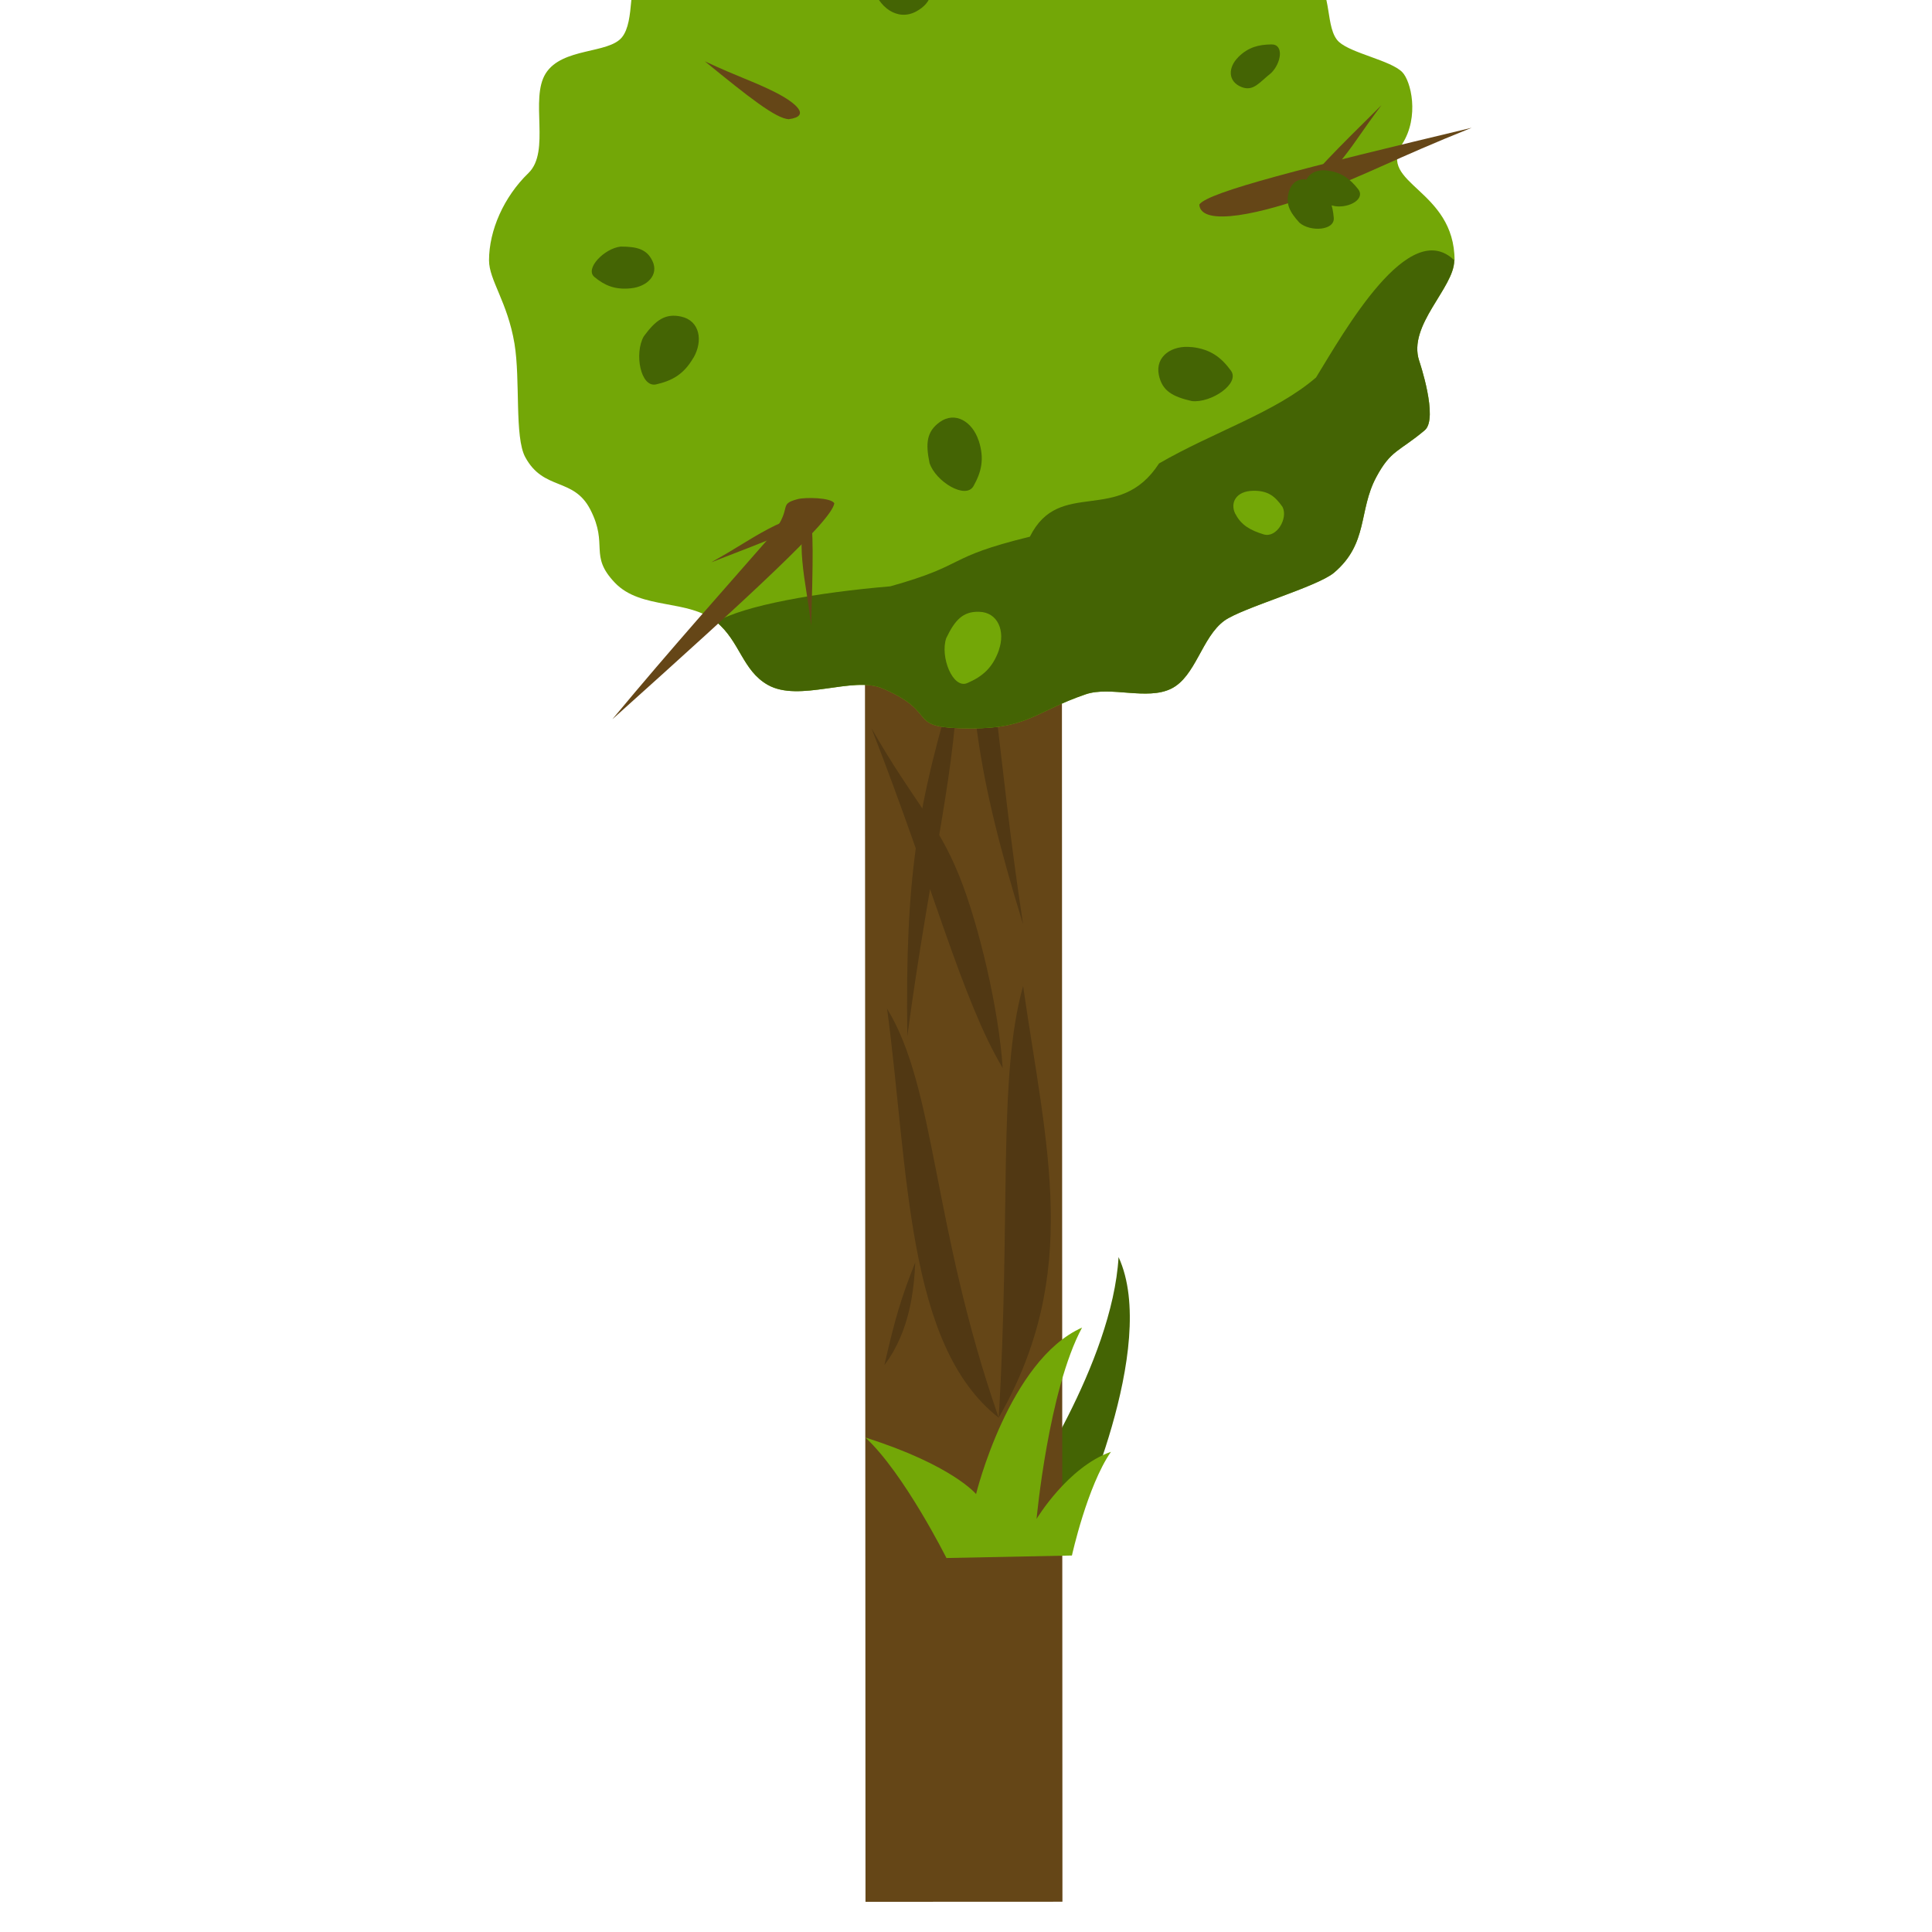
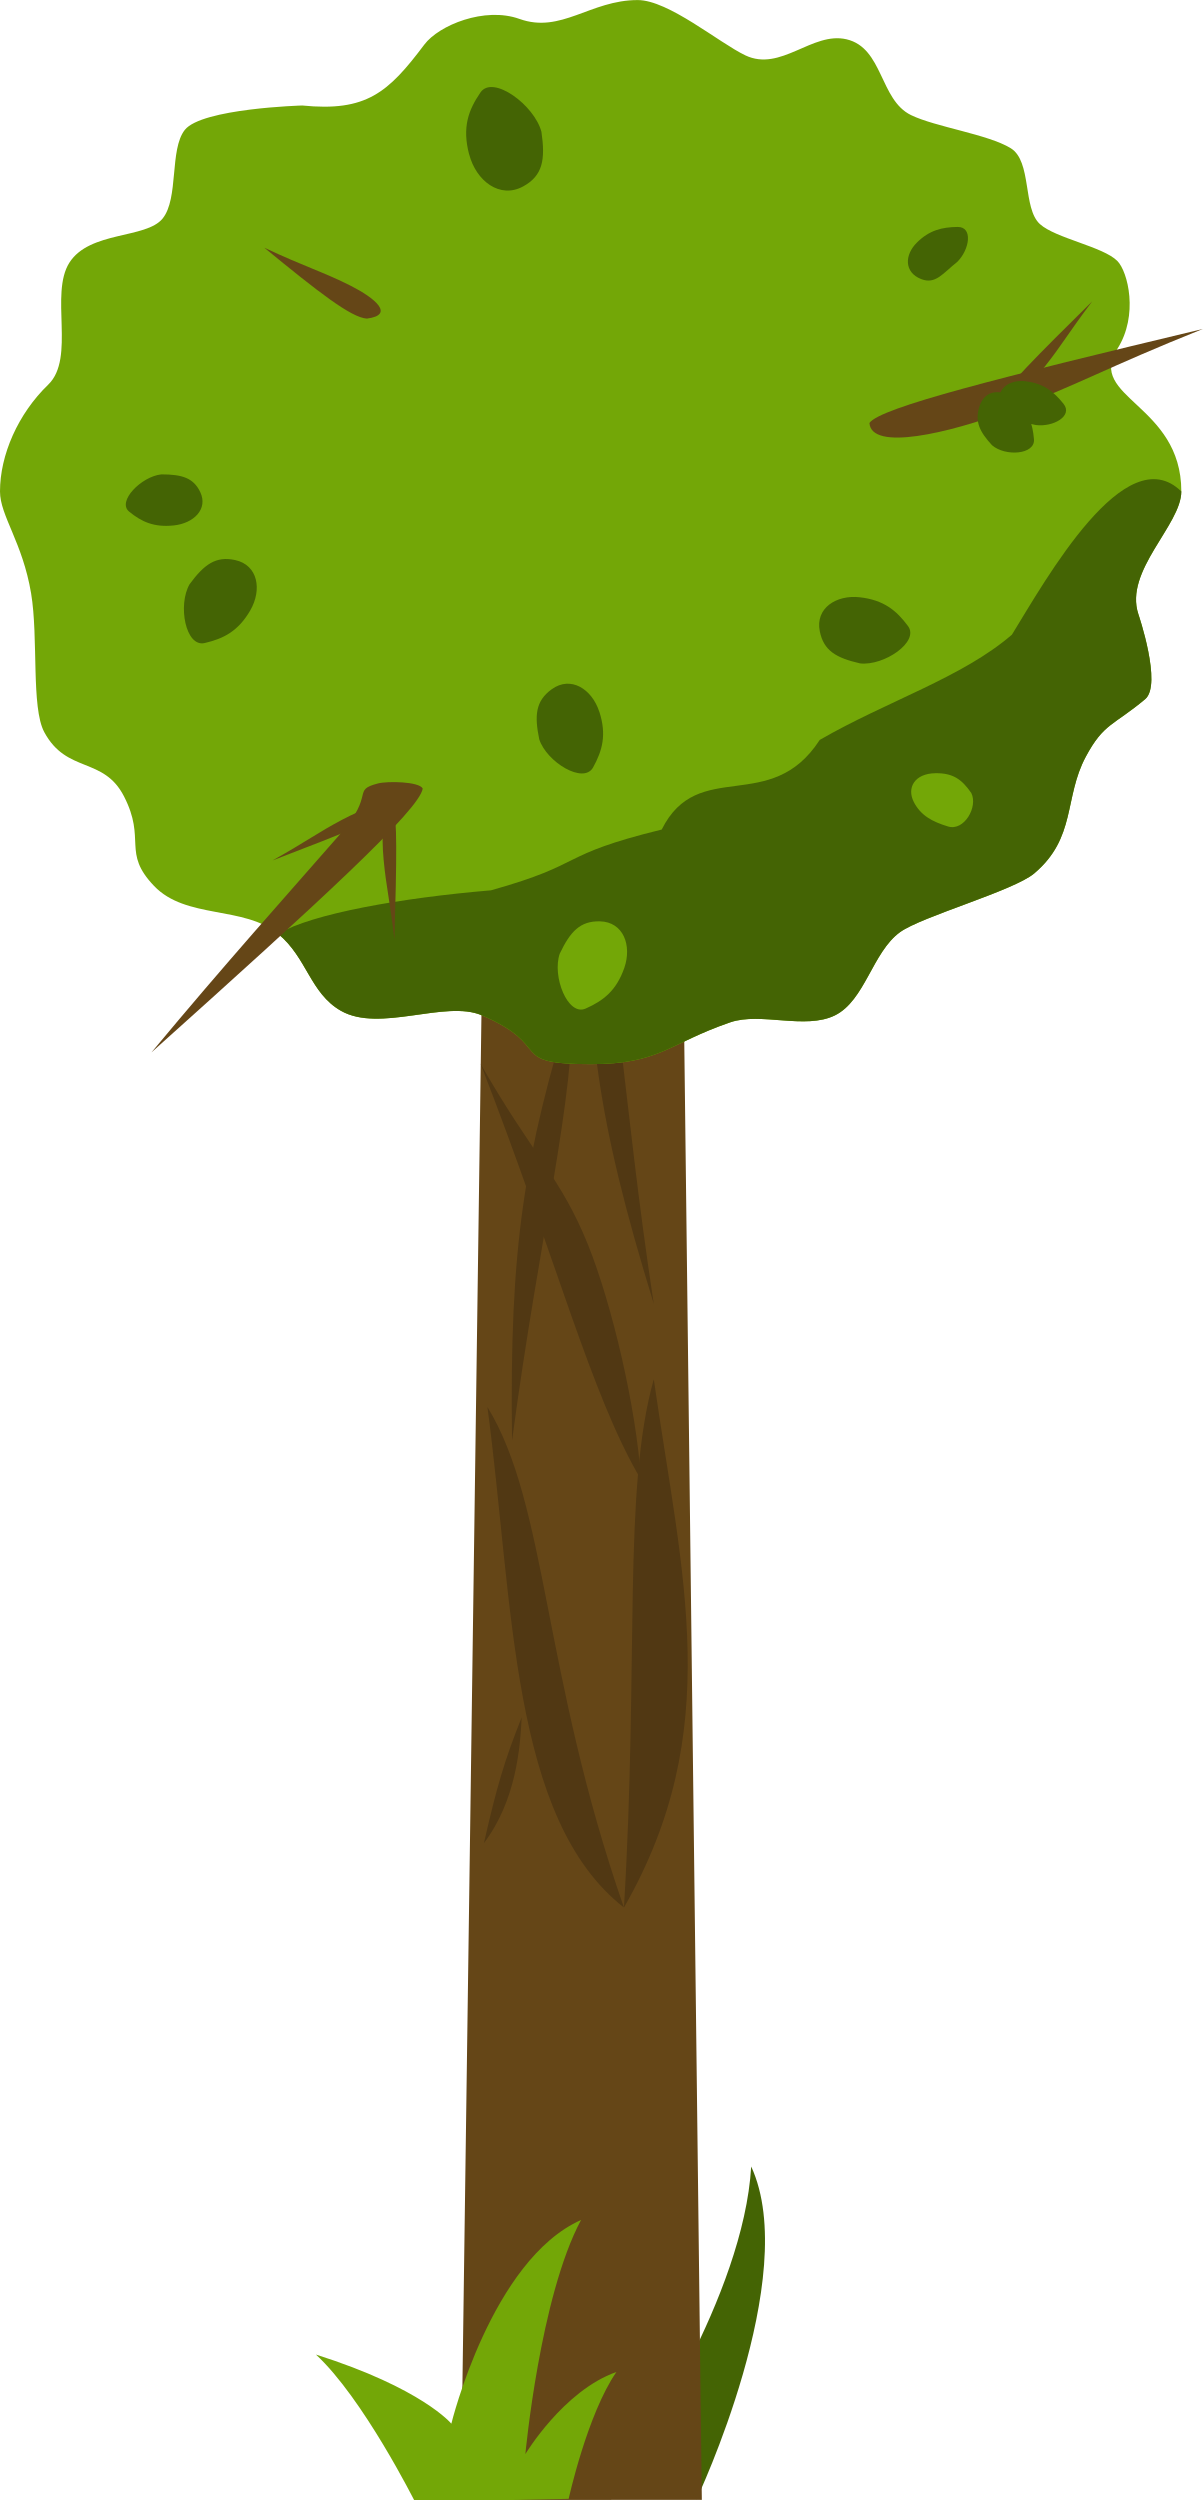
- <svg xmlns="http://www.w3.org/2000/svg" width="70" height="70" viewBox="0 0 18.521 18.521" version="1.1" id="svg2779">
+ <svg xmlns="http://www.w3.org/2000/svg" width="93.378" height="194.107" viewBox="0 0 24.706 51.358" version="1.1" id="svg2779">
  <defs id="defs2773" />
-   <g id="layer1" transform="translate(0,-278.4792)">
-     <path style="fill:#446404;fill-opacity:1;fill-rule:evenodd;stroke:none;stroke-width:0.126px;stroke-linecap:butt;stroke-linejoin:miter;stroke-opacity:1" d="m 9.801,292.807 c 0,0 0.863,-1.257 0.922,-2.277 0.397,0.861 -0.428,2.607 -0.428,2.607 z" id="path1430" />
-     <path id="path1303-6" d="m 8.292,284.765 0.943,-1.818 0.945,1.817 0.005,11.946 -1.888,7.9e-4 z" style="fill:#654617;fill-opacity:1;stroke-width:0.342" />
-     <path id="path1349-5" d="m 9.574,292.07 c -0.888,-0.694 -0.863,-2.367 -1.07,-3.921 0.47,0.766 0.43,2.084 1.07,3.921 z" style="fill:#513813;fill-opacity:1;fill-rule:evenodd;stroke:none;stroke-width:0.572px;stroke-linecap:butt;stroke-linejoin:miter;stroke-opacity:1" />
-     <path style="fill:#513813;fill-opacity:1;fill-rule:evenodd;stroke:none;stroke-width:0.572px;stroke-linecap:butt;stroke-linejoin:miter;stroke-opacity:1" d="m 9.574,292.07 c 0.795,-1.388 0.457,-2.586 0.234,-4.138 -0.245,0.865 -0.117,2.197 -0.234,4.138 z" id="path1351-3" />
-     <path id="path1347-4" d="m 8.698,288.413 c -0.022,-1.54 0.098,-2.228 0.471,-3.458 0.025,0.765 -0.254,1.834 -0.471,3.458 z" style="fill:#513813;fill-opacity:1;fill-rule:evenodd;stroke:none;stroke-width:0.425px;stroke-linecap:butt;stroke-linejoin:miter;stroke-opacity:1" />
-     <path style="fill:#513813;fill-opacity:1;fill-rule:evenodd;stroke:none;stroke-width:0.425px;stroke-linecap:butt;stroke-linejoin:miter;stroke-opacity:1" d="m 9.808,287.341 c -0.453,-1.472 -0.531,-2.166 -0.518,-3.452 0.239,0.727 0.27,1.832 0.518,3.452 z" id="path1345-7" />
-     <path style="fill:#73a707;fill-opacity:1;fill-rule:evenodd;stroke:none;stroke-width:0.093px;stroke-linecap:butt;stroke-linejoin:miter;stroke-opacity:1" d="m 9.073,293.415 c 0,0 -0.408,-0.815 -0.777,-1.155 0.833,0.264 1.061,0.542 1.061,0.542 0,0 0.314,-1.283 1.016,-1.596 -0.322,0.599 -0.436,1.834 -0.436,1.834 0,0 0.298,-0.497 0.713,-0.643 -0.228,0.33 -0.374,0.994 -0.374,0.994 z" id="path1432" />
-     <path style="fill:#513813;fill-opacity:1;fill-rule:evenodd;stroke:none;stroke-width:0.425px;stroke-linecap:butt;stroke-linejoin:miter;stroke-opacity:1" d="m 8.355,285.461 c 0.403,0.707 0.631,0.893 0.842,1.418 0.188,0.469 0.379,1.279 0.415,1.839 -0.391,-0.658 -0.662,-1.729 -1.257,-3.256 z" id="path1345-7-1" />
-     <path style="fill:#513813;fill-opacity:1;fill-rule:evenodd;stroke:none;stroke-width:0.155px;stroke-linecap:butt;stroke-linejoin:miter;stroke-opacity:1" d="m 8.478,291.566 c 0.1,-0.438 0.16,-0.645 0.296,-0.985 -0.011,0.237 -0.044,0.652 -0.296,0.985 z" id="path1345-7-3" />
-     <path style="opacity:1;fill:#73a707;fill-opacity:1;stroke:none;stroke-width:0.065;stroke-miterlimit:4;stroke-dasharray:none;stroke-opacity:1" d="m 13.941,280.976 c 0,0.262 -0.449,0.621 -0.336,0.962 0,0 0.188,0.552 0.053,0.666 -0.249,0.209 -0.324,0.187 -0.465,0.45 -0.172,0.322 -0.073,0.634 -0.404,0.915 -0.161,0.136 -0.88,0.337 -1.051,0.46 -0.217,0.157 -0.275,0.536 -0.51,0.652 -0.232,0.115 -0.582,-0.027 -0.82,0.054 -0.484,0.166 -0.551,0.327 -1.093,0.327 -0.666,0 -0.28,-0.137 -0.853,-0.383 -0.285,-0.123 -0.8,0.138 -1.103,-0.035 -0.242,-0.138 -0.266,-0.417 -0.492,-0.603 -0.27,-0.222 -0.721,-0.113 -0.972,-0.375 -0.253,-0.265 -0.059,-0.358 -0.236,-0.702 -0.161,-0.313 -0.448,-0.176 -0.624,-0.503 -0.104,-0.193 -0.045,-0.737 -0.103,-1.088 -0.067,-0.4 -0.244,-0.608 -0.244,-0.798 2e-7,-0.286 0.141,-0.608 0.378,-0.837 0.215,-0.208 0.01,-0.71 0.166,-0.956 0.159,-0.249 0.6,-0.185 0.73,-0.345 0.128,-0.157 0.053,-0.541 0.174,-0.694 0.133,-0.169 0.92,-0.192 0.92,-0.192 0.503,0.051 0.674,-0.1 0.957,-0.477 0.114,-0.152 0.474,-0.299 0.745,-0.201 0.327,0.118 0.555,-0.147 0.927,-0.147 0.242,0 0.638,0.336 0.844,0.433 0.278,0.132 0.523,-0.189 0.792,-0.126 0.288,0.068 0.259,0.473 0.505,0.594 0.191,0.093 0.603,0.15 0.781,0.259 0.167,0.103 0.093,0.471 0.229,0.595 0.121,0.11 0.495,0.177 0.606,0.289 0.084,0.084 0.168,0.427 7.7e-5,0.69 -0.244,0.382 0.502,0.432 0.502,1.116 z" id="path4616" />
-     <path style="opacity:1;fill:#446404;fill-opacity:1;stroke:none;stroke-width:0.065;stroke-miterlimit:4;stroke-dasharray:none;stroke-opacity:1" d="m 13.941,280.976 c 0,0.262 -0.449,0.621 -0.336,0.962 0,0 0.188,0.552 0.053,0.666 -0.249,0.209 -0.324,0.187 -0.465,0.45 -0.172,0.322 -0.073,0.634 -0.404,0.915 -0.161,0.136 -0.88,0.337 -1.051,0.46 -0.217,0.157 -0.275,0.536 -0.51,0.652 -0.232,0.115 -0.582,-0.027 -0.82,0.054 -0.484,0.166 -0.551,0.327 -1.093,0.327 -0.666,0 -0.28,-0.137 -0.853,-0.383 -0.285,-0.123 -0.8,0.138 -1.103,-0.035 -0.242,-0.138 -0.266,-0.417 -0.492,-0.603 0.264,-0.158 0.969,-0.282 1.668,-0.341 0.757,-0.212 0.506,-0.272 1.338,-0.476 0.285,-0.571 0.852,-0.106 1.238,-0.702 0.525,-0.304 1.116,-0.488 1.505,-0.824 0.269,-0.437 0.891,-1.55 1.327,-1.122 z" id="path4616-8" />
-     <path style="fill:#654617;fill-opacity:1;fill-rule:evenodd;stroke:none;stroke-width:0.425px;stroke-linecap:butt;stroke-linejoin:miter;stroke-opacity:1" d="m 14.108,279.704 c -0.755,0.303 -0.988,0.443 -1.519,0.641 -0.473,0.176 -1.077,0.318 -1.092,0.095 0.084,-0.121 1.017,-0.355 2.611,-0.736 z" id="path1345-7-1-1" />
-     <path style="fill:#654617;fill-opacity:1;fill-rule:evenodd;stroke:none;stroke-width:0.161px;stroke-linecap:butt;stroke-linejoin:miter;stroke-opacity:1" d="m 13.243,279.488 c -0.187,0.248 -0.237,0.341 -0.371,0.51 -0.12,0.151 -0.286,0.314 -0.33,0.24 0.006,-0.058 0.261,-0.316 0.7,-0.749 z" id="path1345-7-1-1-8" />
-     <path style="fill:#654617;fill-opacity:1;fill-rule:evenodd;stroke:none;stroke-width:0.466px;stroke-linecap:butt;stroke-linejoin:miter;stroke-opacity:1" d="m 5.873,285.371 c 0.573,-0.689 1.073,-1.246 1.482,-1.715 0.273,-0.313 0.083,-0.337 0.292,-0.392 0.071,-0.019 0.321,-0.016 0.351,0.04 -0.023,0.166 -0.796,0.875 -2.125,2.068 z" id="path1345-7-1-1-6" />
-     <path style="fill:#654617;fill-opacity:1;fill-rule:evenodd;stroke:none;stroke-width:0.161px;stroke-linecap:butt;stroke-linejoin:miter;stroke-opacity:1" d="m 6.823,283.867 c 0.271,-0.152 0.353,-0.217 0.544,-0.318 0.17,-0.09 0.388,-0.173 0.398,-0.087 -0.029,0.051 -0.366,0.184 -0.942,0.406 z" id="path1345-7-1-1-8-2" />
-     <path style="fill:#654617;fill-opacity:1;fill-rule:evenodd;stroke:none;stroke-width:0.161px;stroke-linecap:butt;stroke-linejoin:miter;stroke-opacity:1" d="m 7.777,284.487 c -0.036,-0.308 -0.065,-0.41 -0.085,-0.625 -0.018,-0.191 -0.01,-0.425 0.072,-0.401 0.036,0.046 0.03,0.408 0.012,1.026 z" id="path1345-7-1-1-8-9" />
-     <path style="fill:#654617;fill-opacity:1;fill-rule:evenodd;stroke:none;stroke-width:0.211px;stroke-linecap:butt;stroke-linejoin:miter;stroke-opacity:1" d="m 6.757,279.067 c 0.322,0.151 0.468,0.192 0.679,0.299 0.188,0.096 0.346,0.227 0.125,0.256 -0.123,-0.007 -0.381,-0.209 -0.804,-0.555 z" id="path1345-7-1-1-83" />
-     <path style="opacity:1;fill:#446404;fill-opacity:1;stroke:none;stroke-width:0.065;stroke-miterlimit:4;stroke-dasharray:none;stroke-opacity:1" d="m 11.423,281.806 c 0.187,0.021 0.286,0.103 0.377,0.226 0.091,0.123 -0.189,0.313 -0.375,0.292 -0.188,-0.043 -0.285,-0.1 -0.316,-0.251 -0.036,-0.18 0.128,-0.288 0.315,-0.266 z" id="path4715" />
-     <path style="opacity:1;fill:#446404;fill-opacity:1;stroke:none;stroke-width:0.065;stroke-miterlimit:4;stroke-dasharray:none;stroke-opacity:1" d="m 9.382,282.702 c 0.058,0.179 0.025,0.303 -0.049,0.436 -0.074,0.134 -0.364,-0.042 -0.422,-0.22 -0.039,-0.189 -0.028,-0.301 0.097,-0.392 0.149,-0.108 0.315,-0.003 0.373,0.176 z" id="path4715-3" />
-     <path style="opacity:1;fill:#446404;fill-opacity:1;stroke:none;stroke-width:0.048;stroke-miterlimit:4;stroke-dasharray:none;stroke-opacity:1" d="m 12.641,280.259 c 0.104,0.091 0.135,0.187 0.145,0.308 0.011,0.122 -0.225,0.138 -0.329,0.047 -0.097,-0.106 -0.135,-0.184 -0.1,-0.301 0.042,-0.138 0.179,-0.145 0.283,-0.054 z" id="path4715-4" />
-     <path style="opacity:1;fill:#446404;fill-opacity:1;stroke:none;stroke-width:0.065;stroke-miterlimit:4;stroke-dasharray:none;stroke-opacity:1" d="m 6.647,281.909 c -0.094,0.163 -0.209,0.221 -0.357,0.255 -0.149,0.034 -0.212,-0.298 -0.118,-0.461 0.114,-0.155 0.205,-0.222 0.357,-0.189 0.18,0.039 0.213,0.232 0.119,0.395 z" id="path4715-8" />
-     <path style="opacity:1;fill:#446404;fill-opacity:1;stroke:none;stroke-width:0.053;stroke-miterlimit:4;stroke-dasharray:none;stroke-opacity:1" d="m 6.048,281.243 c -0.156,0.016 -0.253,-0.029 -0.349,-0.108 -0.097,-0.079 0.096,-0.276 0.252,-0.292 0.161,1.5e-4 0.251,0.027 0.304,0.139 0.063,0.133 -0.051,0.245 -0.207,0.261 z" id="path4715-1" />
-     <path style="opacity:1;fill:#446404;fill-opacity:1;stroke:none;stroke-width:0.048;stroke-miterlimit:4;stroke-dasharray:none;stroke-opacity:1" d="m 12.726,280.114 c 0.137,0.018 0.216,0.081 0.292,0.176 0.076,0.095 -0.08,0.184 -0.217,0.166 -0.14,-0.034 -0.245,-0.023 -0.28,-0.14 -0.041,-0.139 0.069,-0.22 0.205,-0.202 z" id="path4715-4-0" />
-     <path style="opacity:1;fill:#446404;fill-opacity:1;stroke:none;stroke-width:0.048;stroke-miterlimit:4;stroke-dasharray:none;stroke-opacity:1" d="m 11.87,279.027 c 0.098,-0.097 0.197,-0.12 0.318,-0.122 0.122,-0.002 0.096,0.177 -0.002,0.274 -0.113,0.089 -0.169,0.179 -0.283,0.135 -0.135,-0.053 -0.131,-0.189 -0.033,-0.286 z" id="path4715-4-0-4" />
-     <path style="opacity:1;fill:#446404;fill-opacity:1;stroke:none;stroke-width:0.075;stroke-miterlimit:4;stroke-dasharray:none;stroke-opacity:1" d="m 8.362,278.336 c -0.055,-0.21 -0.007,-0.345 0.089,-0.485 0.097,-0.141 0.422,0.1 0.477,0.309 0.032,0.218 0.011,0.343 -0.143,0.428 -0.182,0.1 -0.369,-0.042 -0.423,-0.252 z" id="path4715-14" />
-     <path style="opacity:1;fill:#73a707;fill-opacity:1;stroke:none;stroke-width:0.065;stroke-miterlimit:4;stroke-dasharray:none;stroke-opacity:1" d="m 9.577,284.709 c -0.062,0.177 -0.163,0.257 -0.303,0.318 -0.14,0.062 -0.264,-0.253 -0.203,-0.43 0.083,-0.174 0.16,-0.257 0.314,-0.253 0.184,0.004 0.253,0.188 0.191,0.365 z" id="path4715-41" />
-     <path style="opacity:1;fill:#73a707;fill-opacity:1;stroke:none;stroke-width:0.048;stroke-miterlimit:4;stroke-dasharray:none;stroke-opacity:1" d="m 11.844,283.407 c 0.055,0.108 0.146,0.157 0.27,0.195 0.125,0.038 0.236,-0.155 0.181,-0.263 -0.074,-0.106 -0.142,-0.157 -0.281,-0.155 -0.164,0.002 -0.226,0.115 -0.171,0.223 z" id="path4715-41-4" />
+   <g id="layer1" transform="translate(4.974685,-246.2098)">
+     <path style="fill:#446404;fill-opacity:1;fill-rule:evenodd;stroke:none;stroke-width:0.329px;stroke-linecap:butt;stroke-linejoin:miter;stroke-opacity:1" d="m 8.04,296.688 c 0,0 2.262,-3.296 2.417,-5.971 1.042,2.259 -1.123,6.836 -1.123,6.836 z" id="path1430" />
+     <path id="path1303-6" d="m 4.928,266.155 2.025,-4.684 2.113,4.794 0.377,31.3 -4.951,0.002 z" style="fill:#654617;fill-opacity:1;stroke-width:0.898" />
+     <path id="path1349-5" d="m 7.843,285.397 c -2.329,-1.821 -2.263,-6.207 -2.805,-10.283 1.233,2.009 1.128,5.465 2.805,10.283 z" style="fill:#513813;fill-opacity:1;fill-rule:evenodd;stroke:none;stroke-width:1.5px;stroke-linecap:butt;stroke-linejoin:miter;stroke-opacity:1" />
+     <path style="fill:#513813;fill-opacity:1;fill-rule:evenodd;stroke:none;stroke-width:1.5px;stroke-linecap:butt;stroke-linejoin:miter;stroke-opacity:1" d="m 7.843,285.397 c 2.085,-3.641 1.197,-6.783 0.613,-10.853 -0.641,2.268 -0.306,5.76 -0.613,10.853 z" id="path1351-3" />
+     <path id="path1347-4" d="m 5.544,275.806 c -0.057,-4.038 0.256,-5.844 1.234,-9.07 0.067,2.006 -0.667,4.81 -1.234,9.07 z" style="fill:#513813;fill-opacity:1;fill-rule:evenodd;stroke:none;stroke-width:1.116px;stroke-linecap:butt;stroke-linejoin:miter;stroke-opacity:1" />
+     <path style="fill:#513813;fill-opacity:1;fill-rule:evenodd;stroke:none;stroke-width:1.116px;stroke-linecap:butt;stroke-linejoin:miter;stroke-opacity:1" d="m 8.456,272.995 c -1.187,-3.86 -1.393,-5.681 -1.359,-9.052 0.627,1.906 0.709,4.804 1.359,9.052 z" id="path1345-7" />
+     <path style="fill:#73a707;fill-opacity:1;fill-rule:evenodd;stroke:none;stroke-width:0.243px;stroke-linecap:butt;stroke-linejoin:miter;stroke-opacity:1" d="m 3.552,297.608 c 0,0 -1.071,-2.138 -2.037,-3.028 2.184,0.692 2.782,1.42 2.782,1.42 0,0 0.824,-3.365 2.665,-4.185 -0.843,1.571 -1.144,4.809 -1.144,4.809 0,0 0.782,-1.303 1.87,-1.686 -0.598,0.866 -0.981,2.606 -0.981,2.606 z" id="path1432" />
+     <path style="fill:#513813;fill-opacity:1;fill-rule:evenodd;stroke:none;stroke-width:1.116px;stroke-linecap:butt;stroke-linejoin:miter;stroke-opacity:1" d="m 4.898,268.064 c 1.056,1.854 1.654,2.341 2.207,3.718 0.494,1.229 0.993,3.354 1.088,4.822 -1.026,-1.724 -1.737,-4.535 -3.295,-8.539 z" id="path1345-7-1" />
+     <path style="fill:#513813;fill-opacity:1;fill-rule:evenodd;stroke:none;stroke-width:0.405px;stroke-linecap:butt;stroke-linejoin:miter;stroke-opacity:1" d="m 4.966,284.074 c 0.262,-1.148 0.419,-1.692 0.776,-2.584 -0.029,0.621 -0.115,1.71 -0.776,2.584 z" id="path1345-7-3" />
+     <path style="opacity:1;fill:#73a707;fill-opacity:1;stroke:none;stroke-width:0.17;stroke-miterlimit:4;stroke-dasharray:none;stroke-opacity:1" d="m 19.293,256.305 c 0,0.688 -1.179,1.629 -0.882,2.522 0,0 0.494,1.449 0.139,1.746 -0.653,0.547 -0.849,0.491 -1.219,1.181 -0.452,0.844 -0.191,1.664 -1.06,2.399 -0.423,0.357 -2.309,0.883 -2.756,1.206 -0.568,0.411 -0.72,1.405 -1.338,1.71 -0.609,0.3 -1.527,-0.072 -2.151,0.143 -1.268,0.436 -1.444,0.859 -2.867,0.859 -1.748,0 -0.735,-0.358 -2.236,-1.003 -0.749,-0.322 -2.097,0.362 -2.894,-0.093 -0.634,-0.362 -0.697,-1.093 -1.291,-1.581 -0.707,-0.582 -1.891,-0.296 -2.548,-0.984 -0.664,-0.695 -0.155,-0.94 -0.618,-1.841 -0.422,-0.822 -1.176,-0.463 -1.637,-1.318 -0.273,-0.506 -0.118,-1.934 -0.271,-2.852 -0.175,-1.049 -0.639,-1.594 -0.639,-2.093 5e-7,-0.75 0.37,-1.595 0.991,-2.195 0.565,-0.545 0.025,-1.862 0.435,-2.506 0.416,-0.653 1.572,-0.486 1.914,-0.905 0.336,-0.413 0.139,-1.418 0.456,-1.821 0.348,-0.443 2.412,-0.502 2.412,-0.502 1.318,0.132 1.766,-0.262 2.509,-1.251 0.3,-0.4 1.242,-0.783 1.953,-0.528 0.858,0.309 1.456,-0.387 2.43,-0.387 0.634,0 1.674,0.88 2.212,1.136 0.729,0.347 1.373,-0.495 2.078,-0.33 0.755,0.177 0.679,1.242 1.325,1.557 0.5,0.244 1.582,0.394 2.048,0.68 0.439,0.27 0.243,1.234 0.6,1.559 0.318,0.29 1.297,0.463 1.59,0.757 0.219,0.22 0.441,1.119 2.02e-4,1.808 -0.639,1.001 1.315,1.133 1.315,2.927 z" id="path4616" />
+     <path style="opacity:1;fill:#446404;fill-opacity:1;stroke:none;stroke-width:0.17;stroke-miterlimit:4;stroke-dasharray:none;stroke-opacity:1" d="m 19.293,256.305 c 0,0.688 -1.179,1.629 -0.882,2.522 0,0 0.494,1.449 0.139,1.746 -0.653,0.547 -0.849,0.491 -1.219,1.181 -0.452,0.844 -0.191,1.664 -1.06,2.399 -0.423,0.357 -2.309,0.883 -2.756,1.206 -0.568,0.411 -0.72,1.405 -1.338,1.71 -0.609,0.3 -1.527,-0.072 -2.151,0.143 -1.268,0.436 -1.444,0.859 -2.867,0.859 -1.748,0 -0.735,-0.358 -2.236,-1.003 -0.749,-0.322 -2.097,0.362 -2.894,-0.093 -0.634,-0.362 -0.697,-1.093 -1.291,-1.581 0.693,-0.415 2.54,-0.74 4.373,-0.894 1.986,-0.556 1.328,-0.713 3.508,-1.249 0.747,-1.498 2.234,-0.279 3.246,-1.841 1.377,-0.796 2.926,-1.28 3.948,-2.162 0.705,-1.147 2.337,-4.065 3.48,-2.942 z" id="path4616-8" />
+     <path style="fill:#654617;fill-opacity:1;fill-rule:evenodd;stroke:none;stroke-width:1.116px;stroke-linecap:butt;stroke-linejoin:miter;stroke-opacity:1" d="m 19.732,252.969 c -1.981,0.794 -2.592,1.162 -3.983,1.68 -1.241,0.462 -2.824,0.835 -2.863,0.25 0.221,-0.318 2.667,-0.931 6.847,-1.931 z" id="path1345-7-1-1" />
+     <path style="fill:#654617;fill-opacity:1;fill-rule:evenodd;stroke:none;stroke-width:0.421px;stroke-linecap:butt;stroke-linejoin:miter;stroke-opacity:1" d="m 17.463,252.4 c -0.491,0.65 -0.621,0.894 -0.972,1.337 -0.313,0.395 -0.751,0.824 -0.864,0.628 0.015,-0.152 0.684,-0.828 1.836,-1.965 z" id="path1345-7-1-1-8" />
+     <path style="fill:#654617;fill-opacity:1;fill-rule:evenodd;stroke:none;stroke-width:1.222px;stroke-linecap:butt;stroke-linejoin:miter;stroke-opacity:1" d="m -1.864,267.83 c 1.502,-1.808 2.813,-3.267 3.887,-4.497 0.716,-0.82 0.218,-0.885 0.767,-1.029 0.186,-0.049 0.841,-0.042 0.919,0.104 -0.06,0.435 -2.087,2.295 -5.573,5.422 z" id="path1345-7-1-1-6" />
+     <path style="fill:#654617;fill-opacity:1;fill-rule:evenodd;stroke:none;stroke-width:0.421px;stroke-linecap:butt;stroke-linejoin:miter;stroke-opacity:1" d="m 0.626,263.885 c 0.71,-0.399 0.927,-0.57 1.427,-0.835 0.446,-0.236 1.018,-0.454 1.044,-0.229 -0.075,0.133 -0.959,0.484 -2.47,1.064 z" id="path1345-7-1-1-8-2" />
+     <path style="fill:#654617;fill-opacity:1;fill-rule:evenodd;stroke:none;stroke-width:0.421px;stroke-linecap:butt;stroke-linejoin:miter;stroke-opacity:1" d="m 3.128,265.51 c -0.095,-0.809 -0.169,-1.075 -0.222,-1.638 -0.047,-0.502 -0.027,-1.114 0.19,-1.052 0.094,0.12 0.078,1.071 0.032,2.689 z" id="path1345-7-1-1-8-9" />
+     <path style="fill:#654617;fill-opacity:1;fill-rule:evenodd;stroke:none;stroke-width:0.553px;stroke-linecap:butt;stroke-linejoin:miter;stroke-opacity:1" d="m 0.455,251.299 c 0.843,0.395 1.227,0.503 1.78,0.784 0.493,0.251 0.908,0.596 0.328,0.672 -0.322,-0.018 -0.999,-0.547 -2.108,-1.456 z" id="path1345-7-1-1-83" />
+     <path style="opacity:1;fill:#446404;fill-opacity:1;stroke:none;stroke-width:0.17;stroke-miterlimit:4;stroke-dasharray:none;stroke-opacity:1" d="m 12.691,258.48 c 0.489,0.056 0.75,0.27 0.988,0.592 0.239,0.323 -0.496,0.822 -0.985,0.766 -0.493,-0.113 -0.748,-0.261 -0.828,-0.66 -0.095,-0.473 0.336,-0.754 0.825,-0.698 z" id="path4715" />
+     <path style="opacity:1;fill:#446404;fill-opacity:1;stroke:none;stroke-width:0.17;stroke-miterlimit:4;stroke-dasharray:none;stroke-opacity:1" d="m 7.337,260.83 c 0.152,0.468 0.066,0.795 -0.128,1.145 -0.195,0.352 -0.953,-0.109 -1.106,-0.577 -0.102,-0.495 -0.074,-0.789 0.255,-1.028 0.39,-0.283 0.826,-0.009 0.978,0.46 z" id="path4715-3" />
+     <path style="opacity:1;fill:#446404;fill-opacity:1;stroke:none;stroke-width:0.127;stroke-miterlimit:4;stroke-dasharray:none;stroke-opacity:1" d="m 15.885,254.424 c 0.273,0.238 0.353,0.491 0.381,0.808 0.028,0.319 -0.589,0.361 -0.862,0.124 -0.255,-0.278 -0.355,-0.484 -0.261,-0.79 0.111,-0.363 0.469,-0.38 0.742,-0.142 z" id="path4715-4" />
+     <path style="opacity:1;fill:#446404;fill-opacity:1;stroke:none;stroke-width:0.17;stroke-miterlimit:4;stroke-dasharray:none;stroke-opacity:1" d="m 0.166,258.75 c -0.247,0.426 -0.547,0.58 -0.937,0.67 -0.392,0.09 -0.556,-0.782 -0.309,-1.209 0.3,-0.407 0.538,-0.582 0.935,-0.496 0.471,0.102 0.557,0.609 0.311,1.035 z" id="path4715-8" />
+     <path style="opacity:1;fill:#446404;fill-opacity:1;stroke:none;stroke-width:0.139;stroke-miterlimit:4;stroke-dasharray:none;stroke-opacity:1" d="m -1.406,257.004 c -0.41,0.043 -0.663,-0.077 -0.916,-0.284 -0.255,-0.208 0.252,-0.723 0.662,-0.765 0.423,3.9e-4 0.659,0.07 0.799,0.364 0.165,0.349 -0.134,0.642 -0.544,0.685 z" id="path4715-1" />
+     <path style="opacity:1;fill:#446404;fill-opacity:1;stroke:none;stroke-width:0.127;stroke-miterlimit:4;stroke-dasharray:none;stroke-opacity:1" d="m 16.108,254.044 c 0.359,0.046 0.566,0.213 0.765,0.461 0.2,0.25 -0.211,0.483 -0.57,0.436 -0.366,-0.09 -0.643,-0.061 -0.734,-0.368 -0.108,-0.364 0.18,-0.577 0.539,-0.53 z" id="path4715-4-0" />
+     <path style="opacity:1;fill:#446404;fill-opacity:1;stroke:none;stroke-width:0.127;stroke-miterlimit:4;stroke-dasharray:none;stroke-opacity:1" d="m 13.862,251.192 c 0.257,-0.254 0.516,-0.316 0.834,-0.32 0.32,-0.006 0.251,0.463 -0.006,0.718 -0.296,0.233 -0.443,0.469 -0.741,0.353 -0.353,-0.138 -0.344,-0.496 -0.087,-0.751 z" id="path4715-4-0-4" />
+     <path style="opacity:1;fill:#446404;fill-opacity:1;stroke:none;stroke-width:0.197;stroke-miterlimit:4;stroke-dasharray:none;stroke-opacity:1" d="m 4.662,249.38 c -0.144,-0.55 -0.018,-0.905 0.234,-1.272 0.254,-0.369 1.108,0.261 1.252,0.81 0.083,0.572 0.028,0.9 -0.375,1.121 -0.478,0.262 -0.967,-0.11 -1.11,-0.66 z" id="path4715-14" />
+     <path style="opacity:1;fill:#73a707;fill-opacity:1;stroke:none;stroke-width:0.17;stroke-miterlimit:4;stroke-dasharray:none;stroke-opacity:1" d="m 7.85,266.094 c -0.162,0.465 -0.428,0.673 -0.794,0.835 -0.368,0.163 -0.693,-0.664 -0.532,-1.128 0.218,-0.456 0.418,-0.673 0.825,-0.664 0.482,0.011 0.662,0.493 0.501,0.958 z" id="path4715-41" />
+     <path style="opacity:1;fill:#73a707;fill-opacity:1;stroke:none;stroke-width:0.126;stroke-miterlimit:4;stroke-dasharray:none;stroke-opacity:1" d="m 13.794,262.679 c 0.144,0.284 0.382,0.411 0.709,0.51 0.329,0.099 0.619,-0.405 0.475,-0.689 -0.194,-0.279 -0.374,-0.411 -0.736,-0.406 -0.43,0.006 -0.591,0.301 -0.447,0.585 z" id="path4715-41-4" />
+     <rect style="fill:#ff00ff;fill-opacity:1;stroke:none;stroke-width:1.294;stroke-miterlimit:4;stroke-dasharray:none;stroke-opacity:1" id="rect839" width="18.521" height="18.521" x="24.073" y="278.993" ry="0" />
  </g>
</svg>
